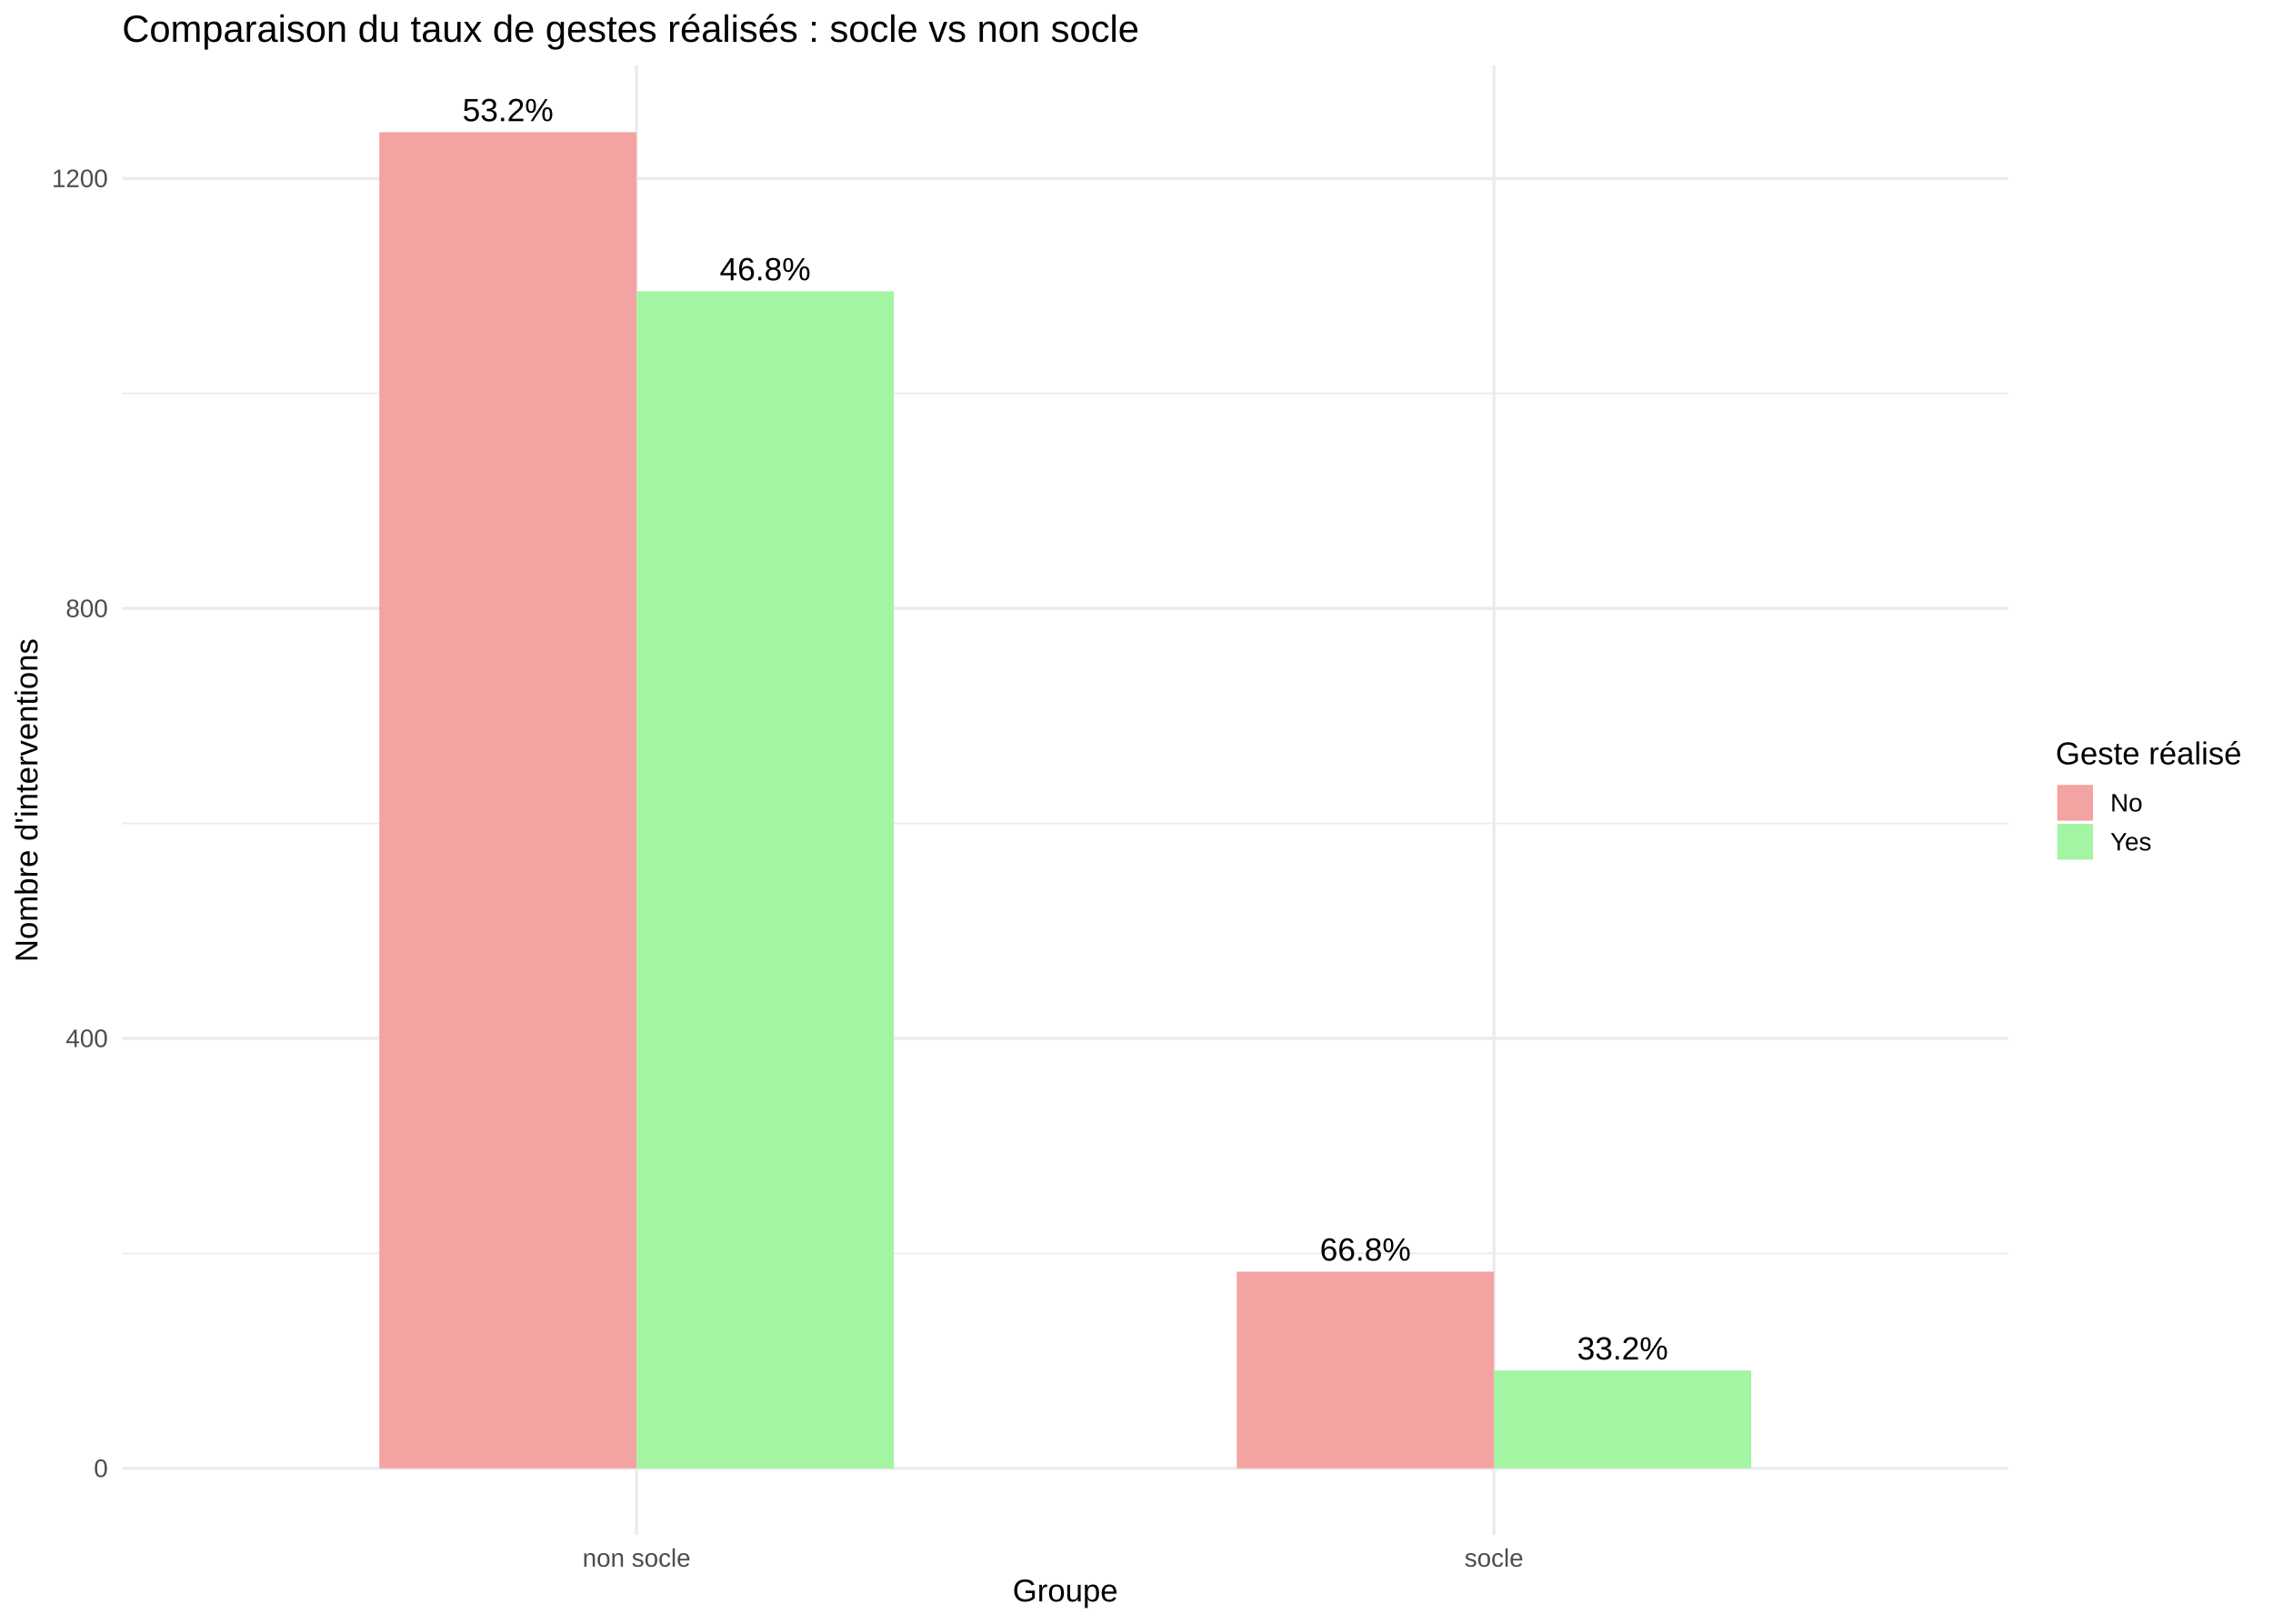
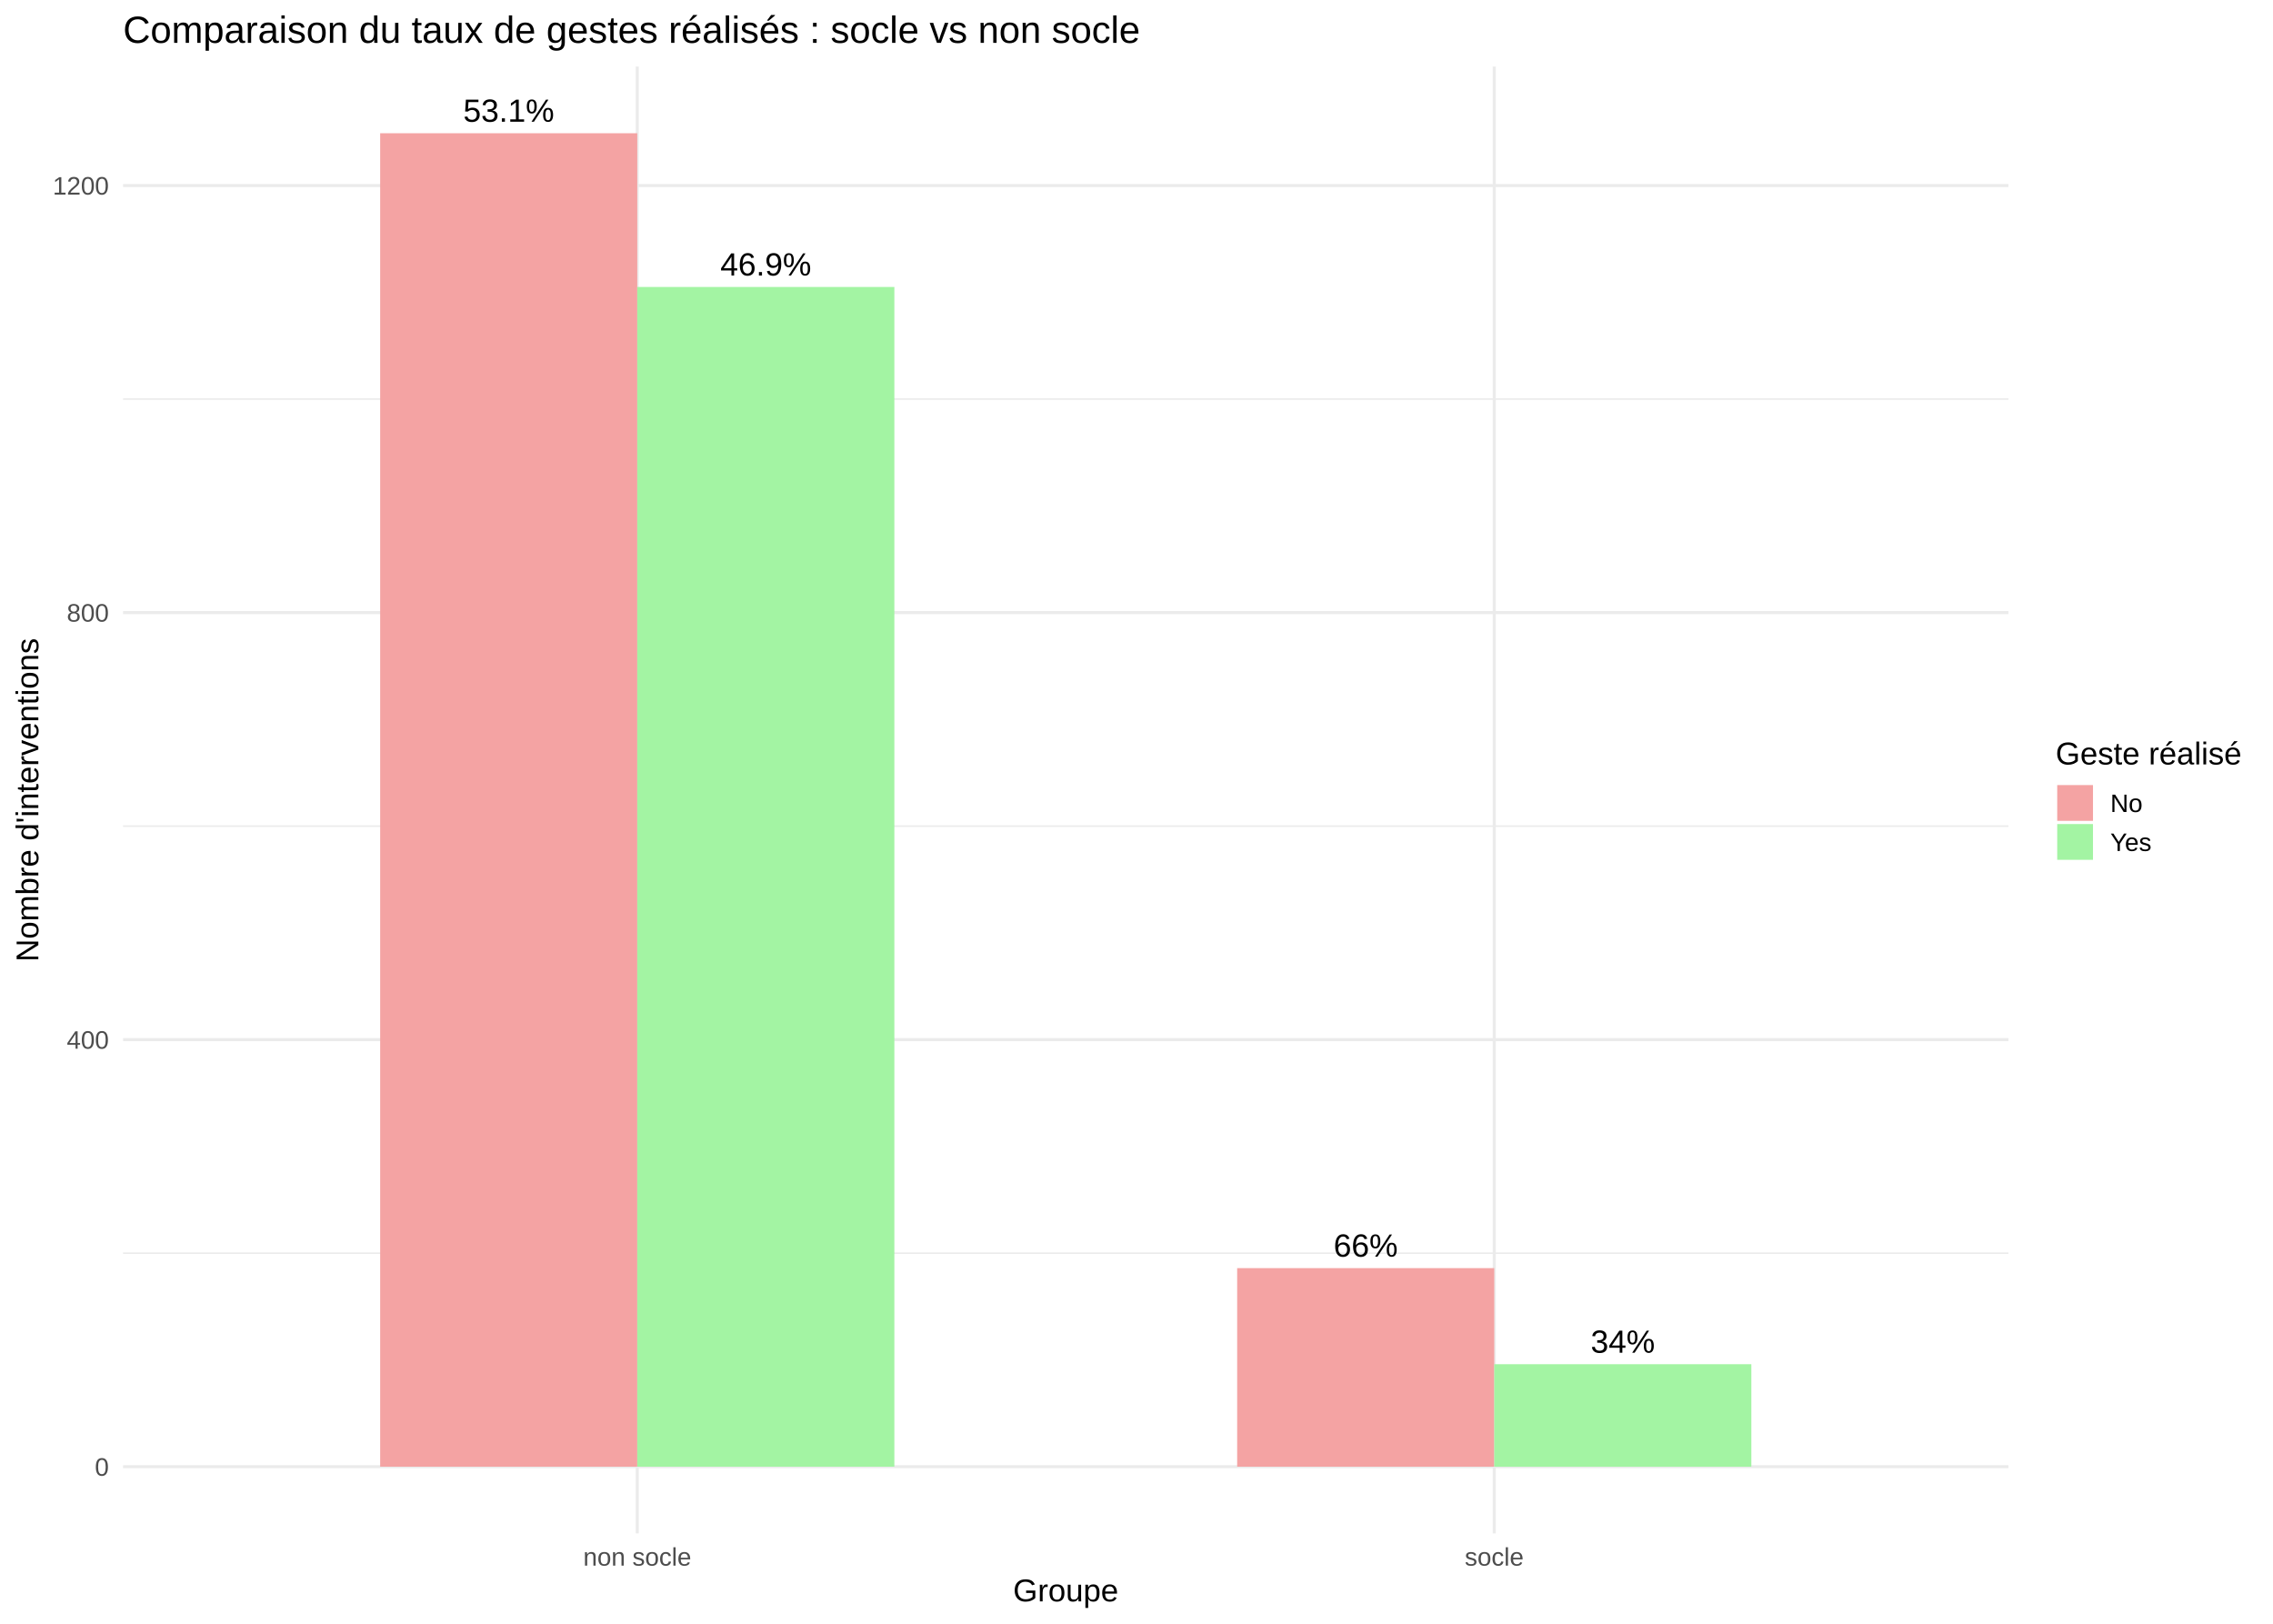
<svg xmlns="http://www.w3.org/2000/svg" width="1008.00pt" height="720.00pt" viewBox="0 0 1008.00 720.00">
  <g class="svglite">
    <defs>
      <style type="text/css">
    .svglite line, .svglite polyline, .svglite polygon, .svglite path, .svglite rect, .svglite circle {
      fill: none;
      stroke: #000000;
      stroke-linecap: round;
      stroke-linejoin: round;
      stroke-miterlimit: 10.00;
    }
    .svglite text {
      white-space: pre;
    }
    .svglite g.glyphgroup path {
      fill: inherit;
      stroke: none;
    }
  </style>
    </defs>
    <rect width="100%" height="100%" style="stroke: none; fill: none;" />
    <defs>
      <clipPath id="cpMC4wMHwxMDA4LjAwfDAuMDB8NzIwLjAw">
        <rect x="0.00" y="0.00" width="1008.00" height="720.00" />
      </clipPath>
    </defs>
    <g clip-path="url(#cpMC4wMHwxMDA4LjAwfDAuMDB8NzIwLjAw)">
</g>
    <defs>
-       <clipPath id="cpNTQuMTR8ODkwLjY4fDI5LjAwfDY4MC43Mg==">
-         <rect x="54.14" y="29.00" width="836.54" height="651.72" />
+       <clipPath id="cpNTQuNTh8ODkwLjY4fDI5LjUxfDY3OS45Mw==">
+         <rect x="54.58" y="29.51" width="836.10" height="650.41" />
      </clipPath>
    </defs>
-     <g clip-path="url(#cpNTQuMTR8ODkwLjY4fDI5LjAwfDY4MC43Mg==)">
-       <polyline points="54.14,555.77 890.68,555.77 " style="stroke-width: 0.68; stroke: #EBEBEB; stroke-linecap: butt;" />
-       <polyline points="54.14,365.11 890.68,365.11 " style="stroke-width: 0.68; stroke: #EBEBEB; stroke-linecap: butt;" />
-       <polyline points="54.14,174.45 890.68,174.45 " style="stroke-width: 0.68; stroke: #EBEBEB; stroke-linecap: butt;" />
-       <polyline points="54.14,651.10 890.68,651.10 " style="stroke-width: 1.36; stroke: #EBEBEB; stroke-linecap: butt;" />
-       <polyline points="54.14,460.44 890.68,460.44 " style="stroke-width: 1.36; stroke: #EBEBEB; stroke-linecap: butt;" />
-       <polyline points="54.14,269.78 890.68,269.78 " style="stroke-width: 1.36; stroke: #EBEBEB; stroke-linecap: butt;" />
-       <polyline points="54.14,79.12 890.68,79.12 " style="stroke-width: 1.36; stroke: #EBEBEB; stroke-linecap: butt;" />
-       <polyline points="282.29,680.72 282.29,29.00 " style="stroke-width: 1.36; stroke: #EBEBEB; stroke-linecap: butt;" />
-       <polyline points="662.53,680.72 662.53,29.00 " style="stroke-width: 1.36; stroke: #EBEBEB; stroke-linecap: butt;" />
-       <rect x="168.21" y="58.63" width="114.07" height="592.47" style="stroke-width: 1.07; stroke: none; stroke-linecap: butt; stroke-linejoin: miter; fill: #F4A3A3;" />
-       <rect x="282.29" y="129.17" width="114.07" height="521.93" style="stroke-width: 1.07; stroke: none; stroke-linecap: butt; stroke-linejoin: miter; fill: #A3F4A3;" />
-       <rect x="548.46" y="563.87" width="114.07" height="87.23" style="stroke-width: 1.07; stroke: none; stroke-linecap: butt; stroke-linejoin: miter; fill: #F4A3A3;" />
-       <rect x="662.53" y="607.72" width="114.07" height="43.37" style="stroke-width: 1.07; stroke: none; stroke-linecap: butt; stroke-linejoin: miter; fill: #A3F4A3;" />
-       <text x="225.25" y="53.73" text-anchor="middle" style="font-size: 14.23px; font-family: &quot;Liberation Sans&quot;;" textLength="40.31px" lengthAdjust="spacingAndGlyphs">53.2%</text>
-       <text x="339.32" y="124.28" text-anchor="middle" style="font-size: 14.23px; font-family: &quot;Liberation Sans&quot;;" textLength="40.31px" lengthAdjust="spacingAndGlyphs">46.8%</text>
-       <text x="605.49" y="558.98" text-anchor="middle" style="font-size: 14.23px; font-family: &quot;Liberation Sans&quot;;" textLength="40.31px" lengthAdjust="spacingAndGlyphs">66.8%</text>
-       <text x="719.57" y="602.83" text-anchor="middle" style="font-size: 14.23px; font-family: &quot;Liberation Sans&quot;;" textLength="40.31px" lengthAdjust="spacingAndGlyphs">33.2%</text>
+     <g clip-path="url(#cpNTQuNTh8ODkwLjY4fDI5LjUxfDY3OS45Mw==)">
+       <polyline points="54.58,555.68 890.68,555.68 " style="stroke-width: 0.68; stroke: #EBEBEB; stroke-linecap: butt;" />
+       <polyline points="54.58,366.32 890.68,366.32 " style="stroke-width: 0.68; stroke: #EBEBEB; stroke-linecap: butt;" />
+       <polyline points="54.58,176.96 890.68,176.96 " style="stroke-width: 0.68; stroke: #EBEBEB; stroke-linecap: butt;" />
+       <polyline points="54.58,650.36 890.68,650.36 " style="stroke-width: 1.36; stroke: #EBEBEB; stroke-linecap: butt;" />
+       <polyline points="54.58,461.00 890.68,461.00 " style="stroke-width: 1.36; stroke: #EBEBEB; stroke-linecap: butt;" />
+       <polyline points="54.58,271.64 890.68,271.64 " style="stroke-width: 1.36; stroke: #EBEBEB; stroke-linecap: butt;" />
+       <polyline points="54.58,82.28 890.68,82.28 " style="stroke-width: 1.36; stroke: #EBEBEB; stroke-linecap: butt;" />
+       <polyline points="282.61,679.93 282.61,29.51 " style="stroke-width: 1.36; stroke: #EBEBEB; stroke-linecap: butt;" />
+       <polyline points="662.65,679.93 662.65,29.51 " style="stroke-width: 1.36; stroke: #EBEBEB; stroke-linecap: butt;" />
+       <rect x="168.59" y="59.08" width="114.01" height="591.28" style="stroke-width: 1.07; stroke: none; stroke-linecap: butt; stroke-linejoin: miter; fill: #F4A3A3;" />
+       <rect x="282.61" y="127.25" width="114.01" height="523.11" style="stroke-width: 1.07; stroke: none; stroke-linecap: butt; stroke-linejoin: miter; fill: #A3F4A3;" />
+       <rect x="548.64" y="562.31" width="114.01" height="88.05" style="stroke-width: 1.07; stroke: none; stroke-linecap: butt; stroke-linejoin: miter; fill: #F4A3A3;" />
+       <rect x="662.65" y="604.92" width="114.01" height="45.45" style="stroke-width: 1.07; stroke: none; stroke-linecap: butt; stroke-linejoin: miter; fill: #A3F4A3;" />
+       <text x="225.60" y="53.99" text-anchor="middle" style="font-size: 14.23px; font-family: &quot;Arial&quot;;" textLength="40.31px" lengthAdjust="spacingAndGlyphs">53.1%</text>
+       <text x="339.61" y="122.16" text-anchor="middle" style="font-size: 14.23px; font-family: &quot;Arial&quot;;" textLength="40.31px" lengthAdjust="spacingAndGlyphs">46.9%</text>
+       <text x="605.64" y="557.22" text-anchor="middle" style="font-size: 14.23px; font-family: &quot;Arial&quot;;" textLength="28.45px" lengthAdjust="spacingAndGlyphs">66%</text>
+       <text x="719.66" y="599.83" text-anchor="middle" style="font-size: 14.23px; font-family: &quot;Arial&quot;;" textLength="28.45px" lengthAdjust="spacingAndGlyphs">34%</text>
    </g>
    <g clip-path="url(#cpMC4wMHwxMDA4LjAwfDAuMDB8NzIwLjAw)">
-       <text x="47.86" y="654.94" text-anchor="end" style="font-size: 11.20px;fill: #4D4D4D; font-family: &quot;Liberation Sans&quot;;" textLength="6.22px" lengthAdjust="spacingAndGlyphs">0</text>
-       <text x="47.86" y="464.29" text-anchor="end" style="font-size: 11.20px;fill: #4D4D4D; font-family: &quot;Liberation Sans&quot;;" textLength="18.66px" lengthAdjust="spacingAndGlyphs">400</text>
-       <text x="47.86" y="273.63" text-anchor="end" style="font-size: 11.20px;fill: #4D4D4D; font-family: &quot;Liberation Sans&quot;;" textLength="18.66px" lengthAdjust="spacingAndGlyphs">800</text>
-       <text x="47.86" y="82.97" text-anchor="end" style="font-size: 11.20px;fill: #4D4D4D; font-family: &quot;Liberation Sans&quot;;" textLength="24.88px" lengthAdjust="spacingAndGlyphs">1200</text>
-       <text x="282.29" y="694.69" text-anchor="middle" style="font-size: 11.20px;fill: #4D4D4D; font-family: &quot;Liberation Sans&quot;;" textLength="47.88px" lengthAdjust="spacingAndGlyphs">non socle</text>
-       <text x="662.53" y="694.69" text-anchor="middle" style="font-size: 11.20px;fill: #4D4D4D; font-family: &quot;Liberation Sans&quot;;" textLength="26.11px" lengthAdjust="spacingAndGlyphs">socle</text>
-       <text x="472.41" y="710.12" text-anchor="middle" style="font-size: 14.00px; font-family: &quot;Liberation Sans&quot;;" textLength="46.67px" lengthAdjust="spacingAndGlyphs">Groupe</text>
-       <text transform="translate(16.60,354.86) rotate(-90)" text-anchor="middle" style="font-size: 14.00px; font-family: &quot;Liberation Sans&quot;;" textLength="143.45px" lengthAdjust="spacingAndGlyphs">Nombre d'interventions</text>
-       <text x="911.60" y="338.91" style="font-size: 14.00px; font-family: &quot;Liberation Sans&quot;;" textLength="82.45px" lengthAdjust="spacingAndGlyphs">Geste réalisé</text>
-       <rect x="912.31" y="348.04" width="15.86" height="15.86" style="stroke-width: 1.07; stroke: none; stroke-linecap: butt; stroke-linejoin: miter; fill: #F4A3A3;" />
-       <rect x="912.31" y="365.32" width="15.86" height="15.86" style="stroke-width: 1.07; stroke: none; stroke-linecap: butt; stroke-linejoin: miter; fill: #A3F4A3;" />
-       <text x="935.85" y="359.82" style="font-size: 11.20px; font-family: &quot;Liberation Sans&quot;;" textLength="14.30px" lengthAdjust="spacingAndGlyphs">No</text>
-       <text x="935.85" y="377.10" style="font-size: 11.20px; font-family: &quot;Liberation Sans&quot;;" textLength="18.25px" lengthAdjust="spacingAndGlyphs">Yes</text>
-       <text x="54.14" y="18.54" style="font-size: 16.80px; font-family: &quot;Liberation Sans&quot;;" textLength="451.17px" lengthAdjust="spacingAndGlyphs">Comparaison du taux de gestes réalisés : socle vs non socle</text>
+       <text x="48.30" y="654.37" text-anchor="end" style="font-size: 11.20px;fill: #4D4D4D; font-family: &quot;Arial&quot;;" textLength="6.22px" lengthAdjust="spacingAndGlyphs">0</text>
+       <text x="48.30" y="465.01" text-anchor="end" style="font-size: 11.20px;fill: #4D4D4D; font-family: &quot;Arial&quot;;" textLength="18.66px" lengthAdjust="spacingAndGlyphs">400</text>
+       <text x="48.30" y="275.64" text-anchor="end" style="font-size: 11.20px;fill: #4D4D4D; font-family: &quot;Arial&quot;;" textLength="18.66px" lengthAdjust="spacingAndGlyphs">800</text>
+       <text x="48.30" y="86.28" text-anchor="end" style="font-size: 11.20px;fill: #4D4D4D; font-family: &quot;Arial&quot;;" textLength="24.88px" lengthAdjust="spacingAndGlyphs">1200</text>
+       <text x="282.61" y="694.22" text-anchor="middle" style="font-size: 11.20px;fill: #4D4D4D; font-family: &quot;Arial&quot;;" textLength="47.88px" lengthAdjust="spacingAndGlyphs">non socle</text>
+       <text x="662.65" y="694.22" text-anchor="middle" style="font-size: 11.20px;fill: #4D4D4D; font-family: &quot;Arial&quot;;" textLength="26.11px" lengthAdjust="spacingAndGlyphs">socle</text>
+       <text x="472.63" y="710.08" text-anchor="middle" style="font-size: 14.00px; font-family: &quot;Arial&quot;;" textLength="46.67px" lengthAdjust="spacingAndGlyphs">Groupe</text>
+       <text transform="translate(17.00,354.72) rotate(-90)" text-anchor="middle" style="font-size: 14.00px; font-family: &quot;Arial&quot;;" textLength="143.45px" lengthAdjust="spacingAndGlyphs">Nombre d'interventions</text>
+       <text x="911.60" y="338.97" style="font-size: 14.00px; font-family: &quot;Arial&quot;;" textLength="82.45px" lengthAdjust="spacingAndGlyphs">Geste réalisé</text>
+       <rect x="912.31" y="348.12" width="15.86" height="15.86" style="stroke-width: 1.07; stroke: none; stroke-linecap: butt; stroke-linejoin: miter; fill: #F4A3A3;" />
+       <rect x="912.31" y="365.40" width="15.86" height="15.86" style="stroke-width: 1.07; stroke: none; stroke-linecap: butt; stroke-linejoin: miter; fill: #A3F4A3;" />
+       <text x="935.85" y="360.06" style="font-size: 11.20px; font-family: &quot;Arial&quot;;" textLength="14.30px" lengthAdjust="spacingAndGlyphs">No</text>
+       <text x="935.85" y="377.34" style="font-size: 11.20px; font-family: &quot;Arial&quot;;" textLength="18.25px" lengthAdjust="spacingAndGlyphs">Yes</text>
+       <text x="54.58" y="19.01" style="font-size: 16.80px; font-family: &quot;Arial&quot;;" textLength="451.17px" lengthAdjust="spacingAndGlyphs">Comparaison du taux de gestes réalisés : socle vs non socle</text>
    </g>
  </g>
</svg>
